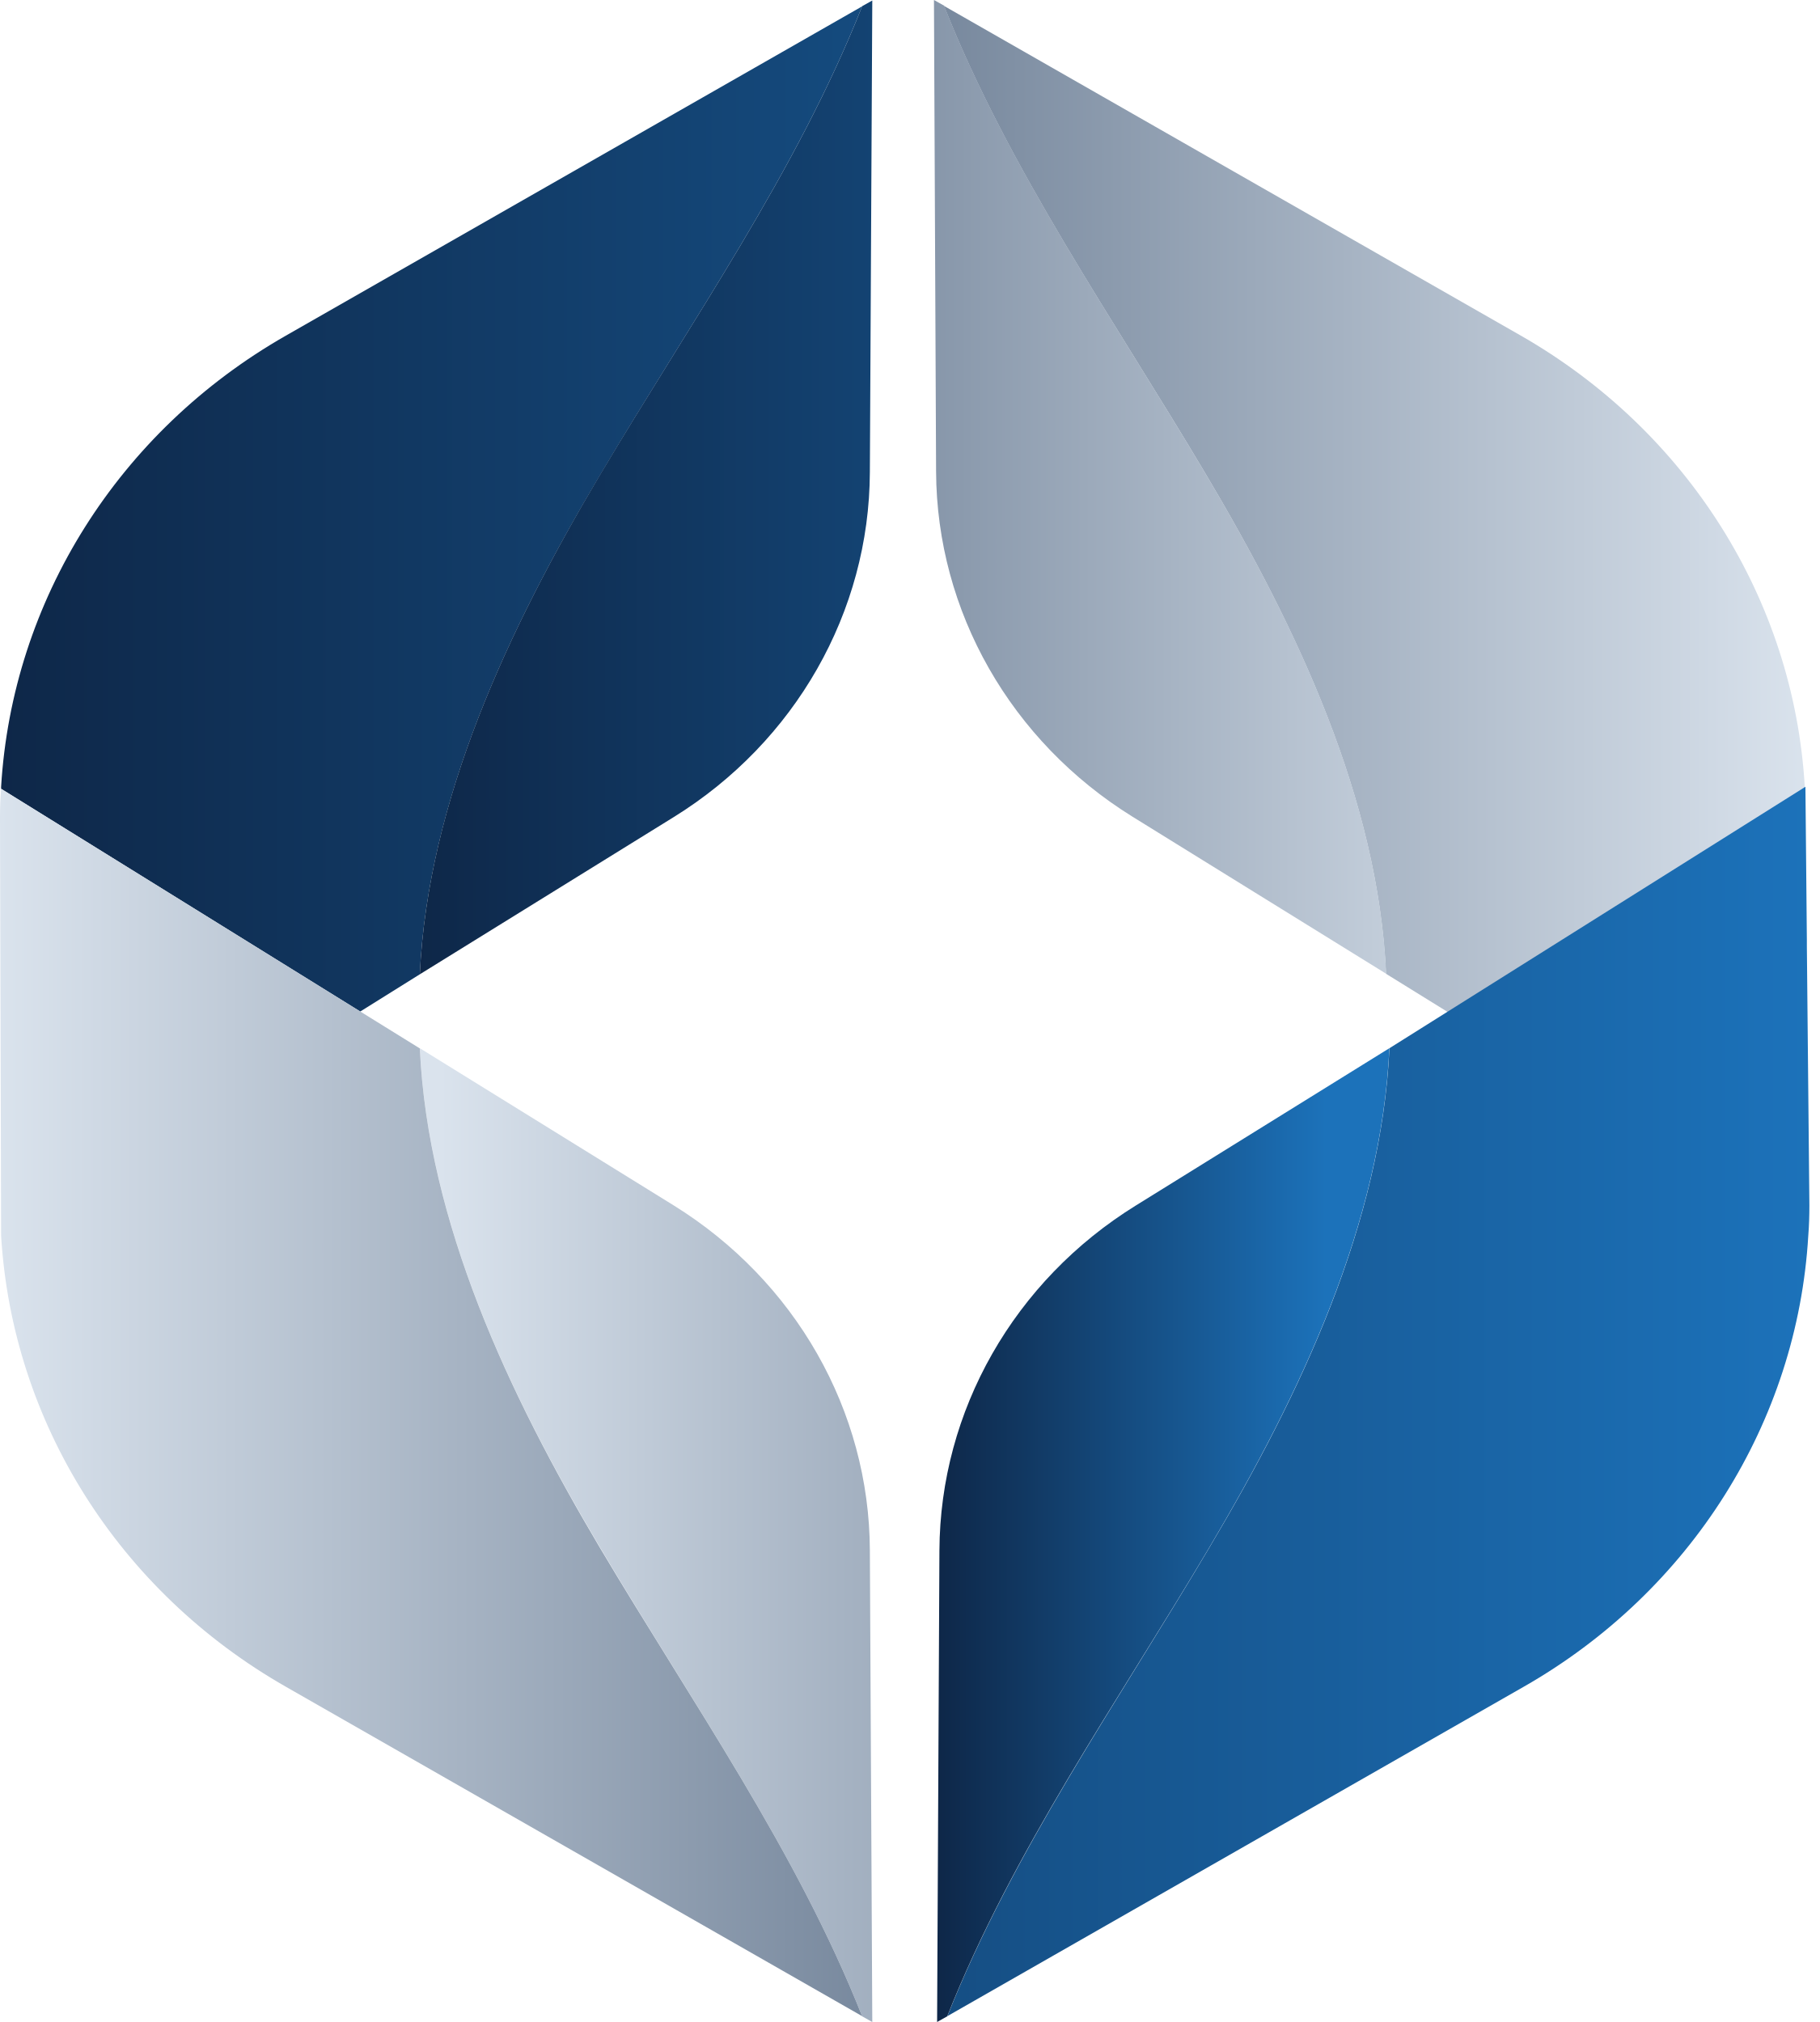
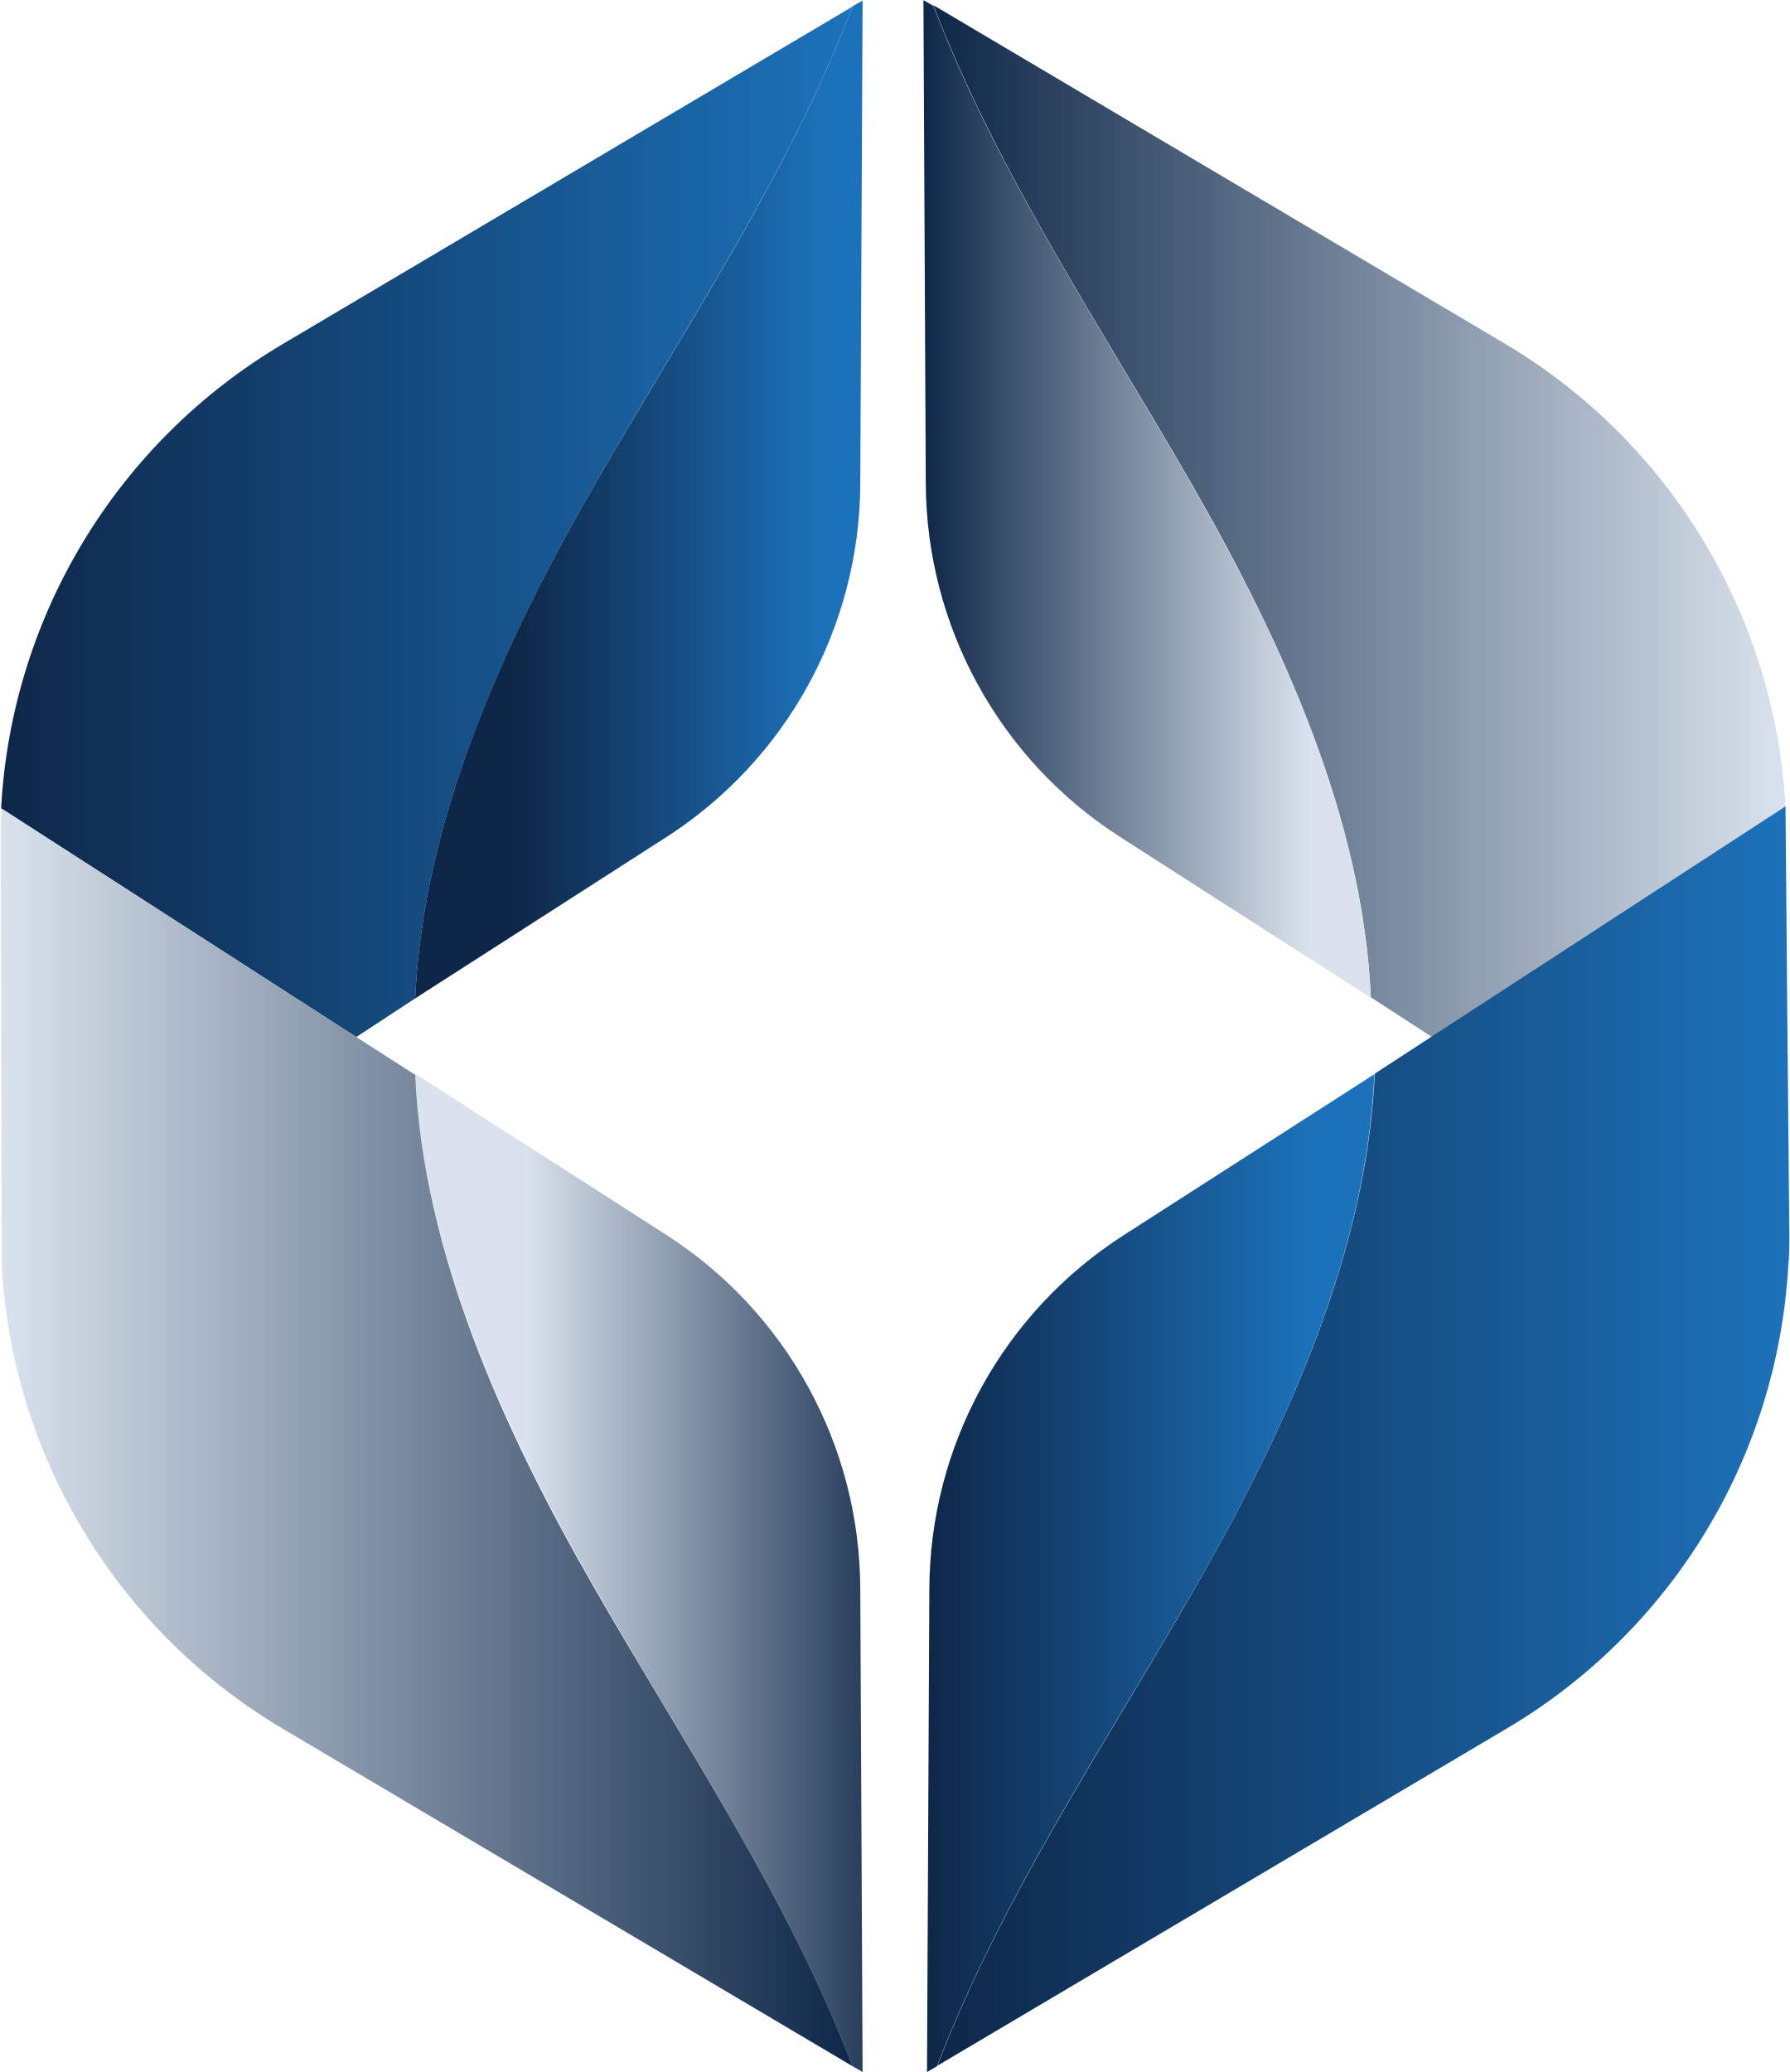
- <svg xmlns="http://www.w3.org/2000/svg" width="18" height="20" viewBox="0 0 18 20" fill="none">
-   <path d="M8.527 0.061C7.883 1.691 6.838 3.175 5.934 4.7C5.029 6.221 4.233 7.913 4.152 9.637L3.563 10.005L0.011 7.802V7.782C0.121 5.942 1.17 4.266 2.827 3.32L8.521 0.066L8.527 0.061Z" fill="url(#paint0_linear_1163_1839)" />
-   <path d="M8.627 0.005L8.603 4.67C8.598 6.053 7.865 7.339 6.66 8.084L4.152 9.637C4.232 7.913 5.028 6.223 5.932 4.7C6.838 3.175 7.883 1.691 8.527 0.061L8.627 0.005Z" fill="url(#paint1_linear_1163_1839)" />
-   <path d="M8.627 20L8.527 19.944C7.883 18.315 6.838 16.831 5.934 15.305C5.029 13.784 4.233 12.093 4.152 10.368L6.66 11.921C7.865 12.668 8.598 13.952 8.603 15.336L8.627 20Z" fill="url(#paint2_linear_1163_1839)" />
-   <path d="M8.527 19.944L8.521 19.939L2.829 16.685C1.17 15.739 0.121 14.063 0.011 12.223L0 8.084C0 7.987 0.003 7.896 0.011 7.802L3.563 10.005L4.152 10.37C4.232 12.093 5.028 13.784 5.932 15.307C6.838 16.831 7.883 18.315 8.527 19.944Z" fill="url(#paint3_linear_1163_1839)" />
-   <path d="M17.854 7.817L14.341 10.024L13.708 9.632C13.629 7.908 12.832 6.217 11.928 4.695C11.024 3.17 9.979 1.687 9.335 0.056L9.341 0.061L15.033 3.315C16.69 4.26 17.741 5.937 17.849 7.777C17.851 7.792 17.854 7.802 17.854 7.817Z" fill="url(#paint4_linear_1163_1839)" />
-   <path d="M13.71 9.632L11.202 8.079C9.997 7.332 9.264 6.048 9.258 4.664L9.237 0L9.337 0.056C9.981 1.685 11.025 3.17 11.929 4.695C12.834 6.216 13.63 7.907 13.71 9.632Z" fill="url(#paint5_linear_1163_1839)" />
-   <path d="M17.895 11.921C17.895 12.023 17.892 12.123 17.884 12.223C17.776 14.063 16.724 15.741 15.068 16.685L9.375 19.939L9.369 19.944C10.014 18.315 11.058 16.831 11.962 15.305C12.867 13.783 13.663 12.092 13.742 10.368L17.856 7.782V7.795L17.87 9.293V9.356L17.895 11.921Z" fill="url(#paint6_linear_1163_1839)" />
-   <path d="M13.741 10.368C13.662 12.092 12.865 13.783 11.961 15.305C11.056 16.831 10.012 18.313 9.368 19.944L9.268 20L9.291 15.337C9.297 13.953 10.03 12.668 11.235 11.923L13.741 10.368Z" fill="url(#paint7_linear_1163_1839)" />
+ <svg xmlns="http://www.w3.org/2000/svg" xmlns:xlink="http://www.w3.org/1999/xlink" id="Layer_1" data-name="Layer 1" viewBox="0 0 130.58 151.19">
  <defs>
-     <linearGradient id="paint0_linear_1163_1839" x1="0.001" y1="9.999" x2="17.894" y2="9.999" gradientUnits="userSpaceOnUse">
-       <stop stop-color="#0E2748" />
-       <stop offset="1" stop-color="#1C72BA" />
+     <style>.cls-1{fill:url(#linear-gradient);}.cls-2{fill:url(#linear-gradient-2);}.cls-3{fill:url(#linear-gradient-3);}.cls-4{fill:url(#linear-gradient-4);}.cls-5{fill:url(#linear-gradient-5);}.cls-6{fill:url(#linear-gradient-6);}.cls-7{fill:url(#linear-gradient-7);}.cls-8{fill:url(#linear-gradient-8);}</style>
+     <linearGradient id="linear-gradient" x1="76.79" y1="114.37" x2="138.92" y2="114.37" gradientUnits="userSpaceOnUse">
+       <stop offset="0" stop-color="#0e2748" />
+       <stop offset="1" stop-color="#1c72ba" />
    </linearGradient>
-     <linearGradient id="paint1_linear_1163_1839" x1="4.113" y1="10" x2="16.305" y2="10" gradientUnits="userSpaceOnUse">
-       <stop stop-color="#0E2748" />
-       <stop offset="1" stop-color="#1C72BA" />
+     <linearGradient id="linear-gradient-2" x1="114.51" y1="112.78" x2="136.75" y2="112.78" xlink:href="#linear-gradient" />
+     <linearGradient id="linear-gradient-3" x1="114.95" y1="191.12" x2="143.26" y2="191.12" gradientUnits="userSpaceOnUse">
+       <stop offset="0" stop-color="#dae3ed" />
+       <stop offset="1" stop-color="#0e2748" />
    </linearGradient>
-     <linearGradient id="paint2_linear_1163_1839" x1="4.355" y1="10.001" x2="19.871" y2="10.001" gradientUnits="userSpaceOnUse">
-       <stop stop-color="#DAE3ED" />
-       <stop offset="1" stop-color="#0E2748" />
+     <linearGradient id="linear-gradient-4" x1="76.7" y1="181.21" x2="138.92" y2="181.21" xlink:href="#linear-gradient-3" />
+     <linearGradient id="linear-gradient-5" x1="144.83" y1="114.43" x2="206.99" y2="114.43" gradientUnits="userSpaceOnUse">
+       <stop offset="0" stop-color="#0e2748" />
+       <stop offset="1" stop-color="#dae3ed" />
    </linearGradient>
-     <linearGradient id="paint3_linear_1163_1839" x1="0" y1="10" x2="17.894" y2="10" gradientUnits="userSpaceOnUse">
-       <stop stop-color="#DAE3ED" />
-       <stop offset="1" stop-color="#0E2748" />
-     </linearGradient>
-     <linearGradient id="paint4_linear_1163_1839" x1="0.002" y1="9.999" x2="17.896" y2="9.999" gradientUnits="userSpaceOnUse">
-       <stop stop-color="#0E2748" />
-       <stop offset="1" stop-color="#DAE3ED" />
-     </linearGradient>
-     <linearGradient id="paint5_linear_1163_1839" x1="-0.001" y1="10" x2="15.501" y2="10" gradientUnits="userSpaceOnUse">
-       <stop stop-color="#0E2748" />
-       <stop offset="1" stop-color="#DAE3ED" />
-     </linearGradient>
-     <linearGradient id="paint6_linear_1163_1839" x1="-0.003" y1="10.001" x2="17.894" y2="10.001" gradientUnits="userSpaceOnUse">
-       <stop stop-color="#0E2748" />
-       <stop offset="1" stop-color="#1C72BA" />
-     </linearGradient>
-     <linearGradient id="paint7_linear_1163_1839" x1="9.268" y1="15.185" x2="13.111" y2="15.185" gradientUnits="userSpaceOnUse">
-       <stop stop-color="#0E2748" />
-       <stop offset="1" stop-color="#1C72BA" />
-     </linearGradient>
+     <linearGradient id="linear-gradient-6" x1="144.1" y1="112.73" x2="172.38" y2="112.73" xlink:href="#linear-gradient-5" />
+     <linearGradient id="linear-gradient-7" x1="145.06" y1="181.13" x2="207.28" y2="181.13" xlink:href="#linear-gradient" />
+     <linearGradient id="linear-gradient-8" x1="144.33" y1="191.12" x2="172.37" y2="191.12" xlink:href="#linear-gradient" />
  </defs>
+   <path class="cls-1" d="M138.92,76.79c-4.7,12.32-12.32,23.54-18.92,35.07s-12.41,24.29-13,37.32L102.7,152,76.79,135.31v-.15a42,42,0,0,1,20.55-33.73l41.54-24.6Z" transform="translate(-76.7 -76.33)" />
+   <path class="cls-2" d="M139.65,76.37l-.17,35.25a30.81,30.81,0,0,1-14.18,25.81L107,149.18c.58-13,6.39-25.81,13-37.32s14.22-22.74,18.92-35.07Z" transform="translate(-76.7 -76.33)" />
+   <path class="cls-3" d="M139.65,227.52l-.73-.42C134.22,214.78,126.6,203.57,120,192s-12.41-24.29-13-37.32l18.3,11.74a30.81,30.81,0,0,1,14.18,25.81Z" transform="translate(-76.7 -76.33)" />
+   <path class="cls-4" d="M138.92,227.1l0,0-41.54-24.6a42,42,0,0,1-20.55-33.73l-.08-31.29c0-.73,0-1.42.08-2.13L102.7,152l4.3,2.76c.58,13,6.39,25.81,13,37.32S134.22,214.78,138.92,227.1Z" transform="translate(-76.7 -76.33)" />
+   <path class="cls-5" d="M207,135.42,181.36,152.1l-4.62-3c-.58-13-6.39-25.81-13-37.32s-14.22-22.74-18.92-35.07l0,0,41.54,24.6A42,42,0,0,1,207,135.12C207,135.23,207,135.31,207,135.42Z" transform="translate(-76.7 -76.33)" />
+   <path class="cls-6" d="M176.74,149.14l-18.3-11.74a30.81,30.81,0,0,1-14.18-25.81l-.17-35.25.73.42c4.7,12.32,12.32,23.54,18.92,35.07S176.16,136.11,176.74,149.14Z" transform="translate(-76.7 -76.33)" />
+   <path class="cls-7" d="M207.28,166.45c0,.77,0,1.52-.08,2.28a42,42,0,0,1-20.55,33.73l-41.54,24.6,0,0c4.7-12.32,12.32-23.54,18.92-35.07s12.41-24.29,13-37.32l4.39-2.86L207,135.17v.1l.1,11.32v.48Z" transform="translate(-76.7 -76.33)" />
+   <path class="cls-8" d="M177,154.71c-.58,13-6.39,25.81-13,37.32s-14.22,22.74-18.92,35.07l-.73.42.17-35.25a30.81,30.81,0,0,1,14.18-25.81Z" transform="translate(-76.7 -76.33)" />
</svg>
